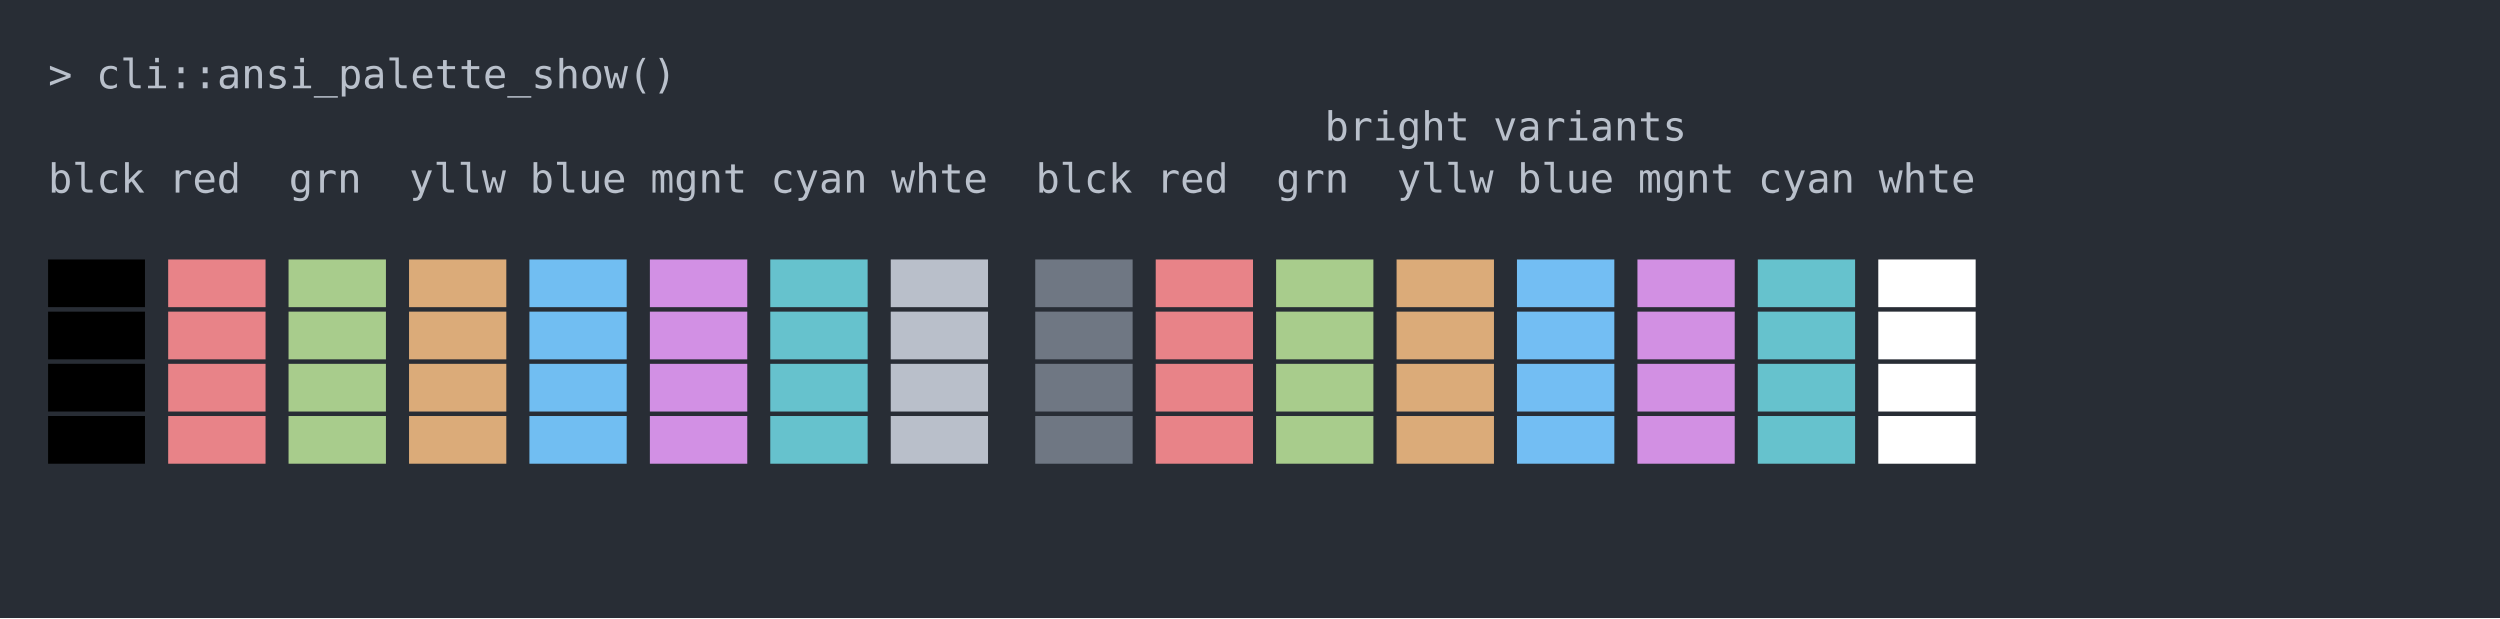
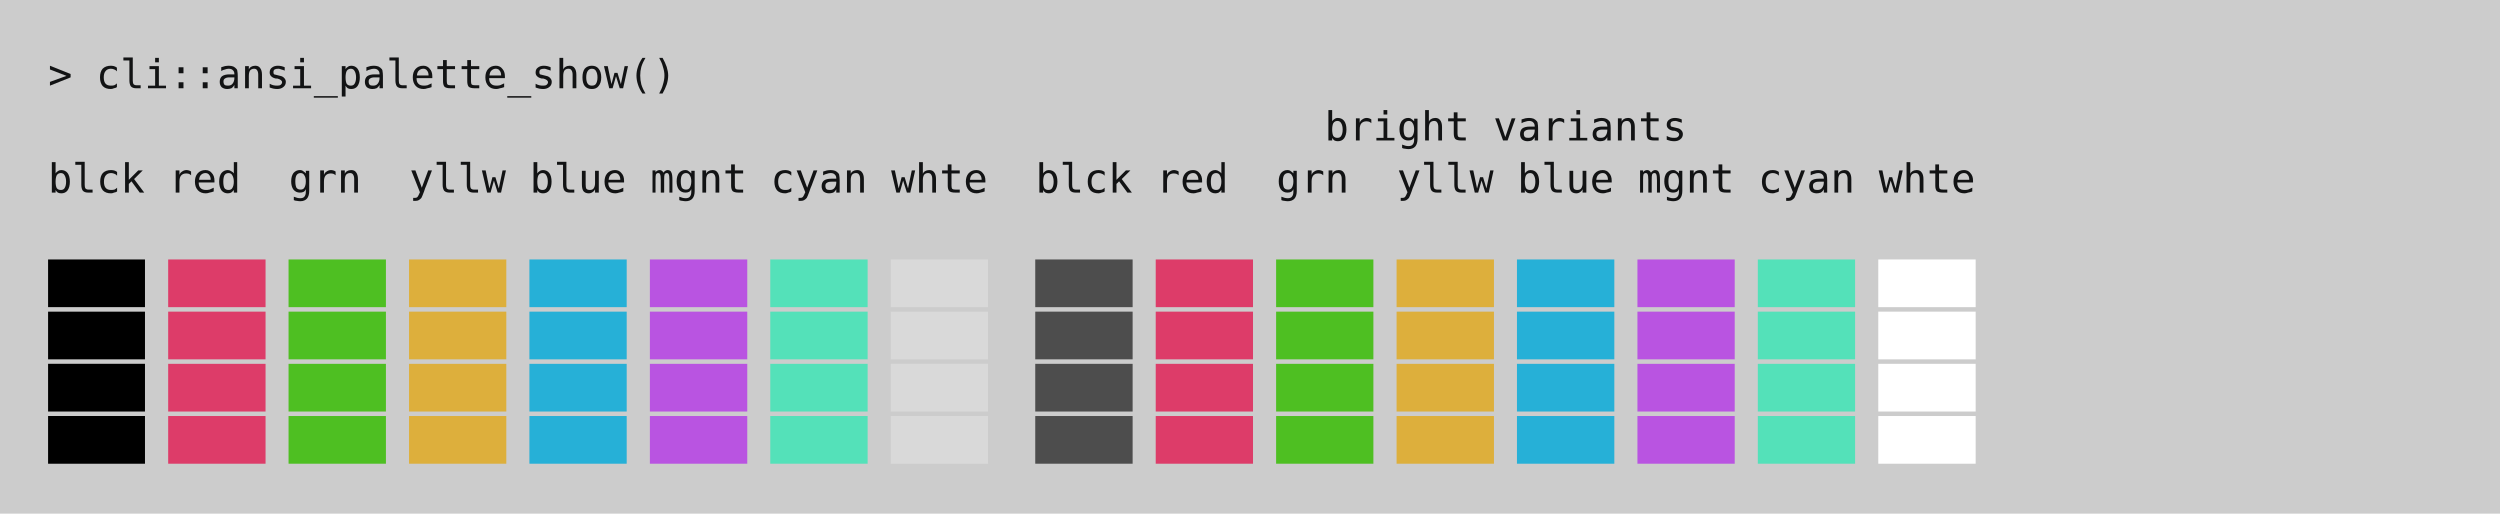
- <svg xmlns="http://www.w3.org/2000/svg" xmlns:xlink="http://www.w3.org/1999/xlink" width="1040" height="257.1">
-   <rect width="1040" height="257.1" rx="0" ry="0" class="a" />
-   <svg height="217.1" viewBox="0 0 100 21.71" width="1000" x="20" y="20">
-     <style>.a{fill:rgb(40,45,53)}.b{font-family:'Fira Code',Monaco,Consolas,Menlo,'Bitstream Vera Sans Mono','Powerline Symbols',monospace}.c{white-space:pre}.d{fill:rgb(232,131,136);white-space:pre}.e{fill:rgb(168,204,140);white-space:pre}.f{fill:rgb(219,171,121);white-space:pre}.g{fill:rgb(113,190,242);white-space:pre}.h{fill:rgb(210,144,228);white-space:pre}.i{fill:rgb(102,194,205);white-space:pre}.j{fill:rgb(185,191,202);white-space:pre}.k{fill:rgb(111,119,131);white-space:pre}.l{fill:rgb(115,190,243);white-space:pre}.m{fill:rgb(210,144,227);white-space:pre}.n{fill:rgb(255,255,255);white-space:pre}.o{fill:transparent}.p{fill:rgb(185,192,203);white-space:pre}</style>
+ <svg xmlns="http://www.w3.org/2000/svg" xmlns:xlink="http://www.w3.org/1999/xlink" width="1040" height="213.68">
+   <rect width="1040" height="213.68" rx="0" ry="0" class="a" />
+   <svg height="173.68" viewBox="0 0 100 17.368" width="1000" x="20" y="20">
+     <style>.a{fill:rgb(204,204,204)}.b{font-family:'Fira Code',Monaco,Consolas,Menlo,'Bitstream Vera Sans Mono','Powerline Symbols',monospace}.c{white-space:pre}.d{fill:rgb(221,60,105);white-space:pre}.e{fill:rgb(78,191,34);white-space:pre}.f{fill:rgb(221,175,60);white-space:pre}.g{fill:rgb(38,176,215);white-space:pre}.h{fill:rgb(185,84,225);white-space:pre}.i{fill:rgb(84,225,185);white-space:pre}.j{fill:rgb(217,217,217);white-space:pre}.k{fill:rgb(77,77,77);white-space:pre}.l{fill:rgb(255,255,255);white-space:pre}.m{fill:transparent}.n{fill:rgb(18,19,20);white-space:pre}</style>
    <g font-family="'Fira Code',Monaco,Consolas,Menlo,'Bitstream Vera Sans Mono','Powerline Symbols',monospace" font-size="1.67" class="b">
      <defs>
        <symbol id="1">
          <text x="0" y="1.67" class="c">████</text>
          <text x="5.01" y="1.67" class="d">████</text>
          <text x="10.02" y="1.67" class="e">████</text>
          <text x="15.03" y="1.67" class="f">████</text>
          <text x="20.04" y="1.67" class="g">████</text>
          <text x="25.05" y="1.67" class="h">████</text>
          <text x="30.06" y="1.67" class="i">████</text>
          <text x="35.07" y="1.67" class="j">████</text>
          <text x="41.082" y="1.67" class="k">████</text>
          <text x="46.092" y="1.67" class="d">████</text>
          <text x="51.102" y="1.67" class="e">████</text>
          <text x="56.112" y="1.67" class="f">████</text>
-           <text x="61.122" y="1.67" class="l">████</text>
-           <text x="66.132" y="1.67" class="m">████</text>
+           <text x="61.122" y="1.67" class="g">████</text>
+           <text x="66.132" y="1.67" class="h">████</text>
          <text x="71.142" y="1.67" class="i">████</text>
-           <text x="76.152" y="1.67" class="n">████</text>
+           <text x="76.152" y="1.67" class="l">████</text>
        </symbol>
        <symbol id="a">
-           <rect height="11" width="100" x="0" y="0" class="o" />
+           <rect height="9" width="100" x="0" y="0" class="m" />
        </symbol>
      </defs>
-       <rect height="21.71" width="100" class="a" />
+       <rect height="17.368" width="100" class="a" />
      <svg x="0" y="0" width="100">
        <svg x="0">
          <use xlink:href="#a" />
-           <text x="0" y="1.67" class="p">&gt;</text>
-           <text x="2.004" y="1.67" class="p">cli::ansi_palette_show()</text>
-           <text x="53.106" y="3.841" class="p">bright</text>
-           <text x="60.12" y="3.841" class="p">variants</text>
-           <text x="0" y="6.012" class="p">blck</text>
-           <text x="5.01" y="6.012" class="p">red</text>
-           <text x="10.02" y="6.012" class="p">grn</text>
-           <text x="15.03" y="6.012" class="p">yllw</text>
-           <text x="20.04" y="6.012" class="p">blue</text>
-           <text x="25.05" y="6.012" class="p">mgnt</text>
-           <text x="30.06" y="6.012" class="p">cyan</text>
-           <text x="35.07" y="6.012" class="p">whte</text>
-           <text x="41.082" y="6.012" class="p">blck</text>
-           <text x="46.092" y="6.012" class="p">red</text>
-           <text x="51.102" y="6.012" class="p">grn</text>
-           <text x="56.112" y="6.012" class="p">yllw</text>
-           <text x="61.122" y="6.012" class="p">blue</text>
-           <text x="66.132" y="6.012" class="p">mgnt</text>
-           <text x="71.142" y="6.012" class="p">cyan</text>
-           <text x="76.152" y="6.012" class="p">whte</text>
+           <text x="0" y="1.67" class="n">&gt;</text>
+           <text x="2.004" y="1.67" class="n">cli::ansi_palette_show()</text>
+           <text x="53.106" y="3.841" class="n">bright</text>
+           <text x="60.12" y="3.841" class="n">variants</text>
+           <text x="0" y="6.012" class="n">blck</text>
+           <text x="5.01" y="6.012" class="n">red</text>
+           <text x="10.02" y="6.012" class="n">grn</text>
+           <text x="15.03" y="6.012" class="n">yllw</text>
+           <text x="20.04" y="6.012" class="n">blue</text>
+           <text x="25.05" y="6.012" class="n">mgnt</text>
+           <text x="30.06" y="6.012" class="n">cyan</text>
+           <text x="35.07" y="6.012" class="n">whte</text>
+           <text x="41.082" y="6.012" class="n">blck</text>
+           <text x="46.092" y="6.012" class="n">red</text>
+           <text x="51.102" y="6.012" class="n">grn</text>
+           <text x="56.112" y="6.012" class="n">yllw</text>
+           <text x="61.122" y="6.012" class="n">blue</text>
+           <text x="66.132" y="6.012" class="n">mgnt</text>
+           <text x="71.142" y="6.012" class="n">cyan</text>
+           <text x="76.152" y="6.012" class="n">whte</text>
          <use xlink:href="#1" y="8.684" />
          <use xlink:href="#1" y="10.855" />
          <use xlink:href="#1" y="13.026" />
          <use xlink:href="#1" y="15.197" />
        </svg>
      </svg>
    </g>
  </svg>
</svg>
